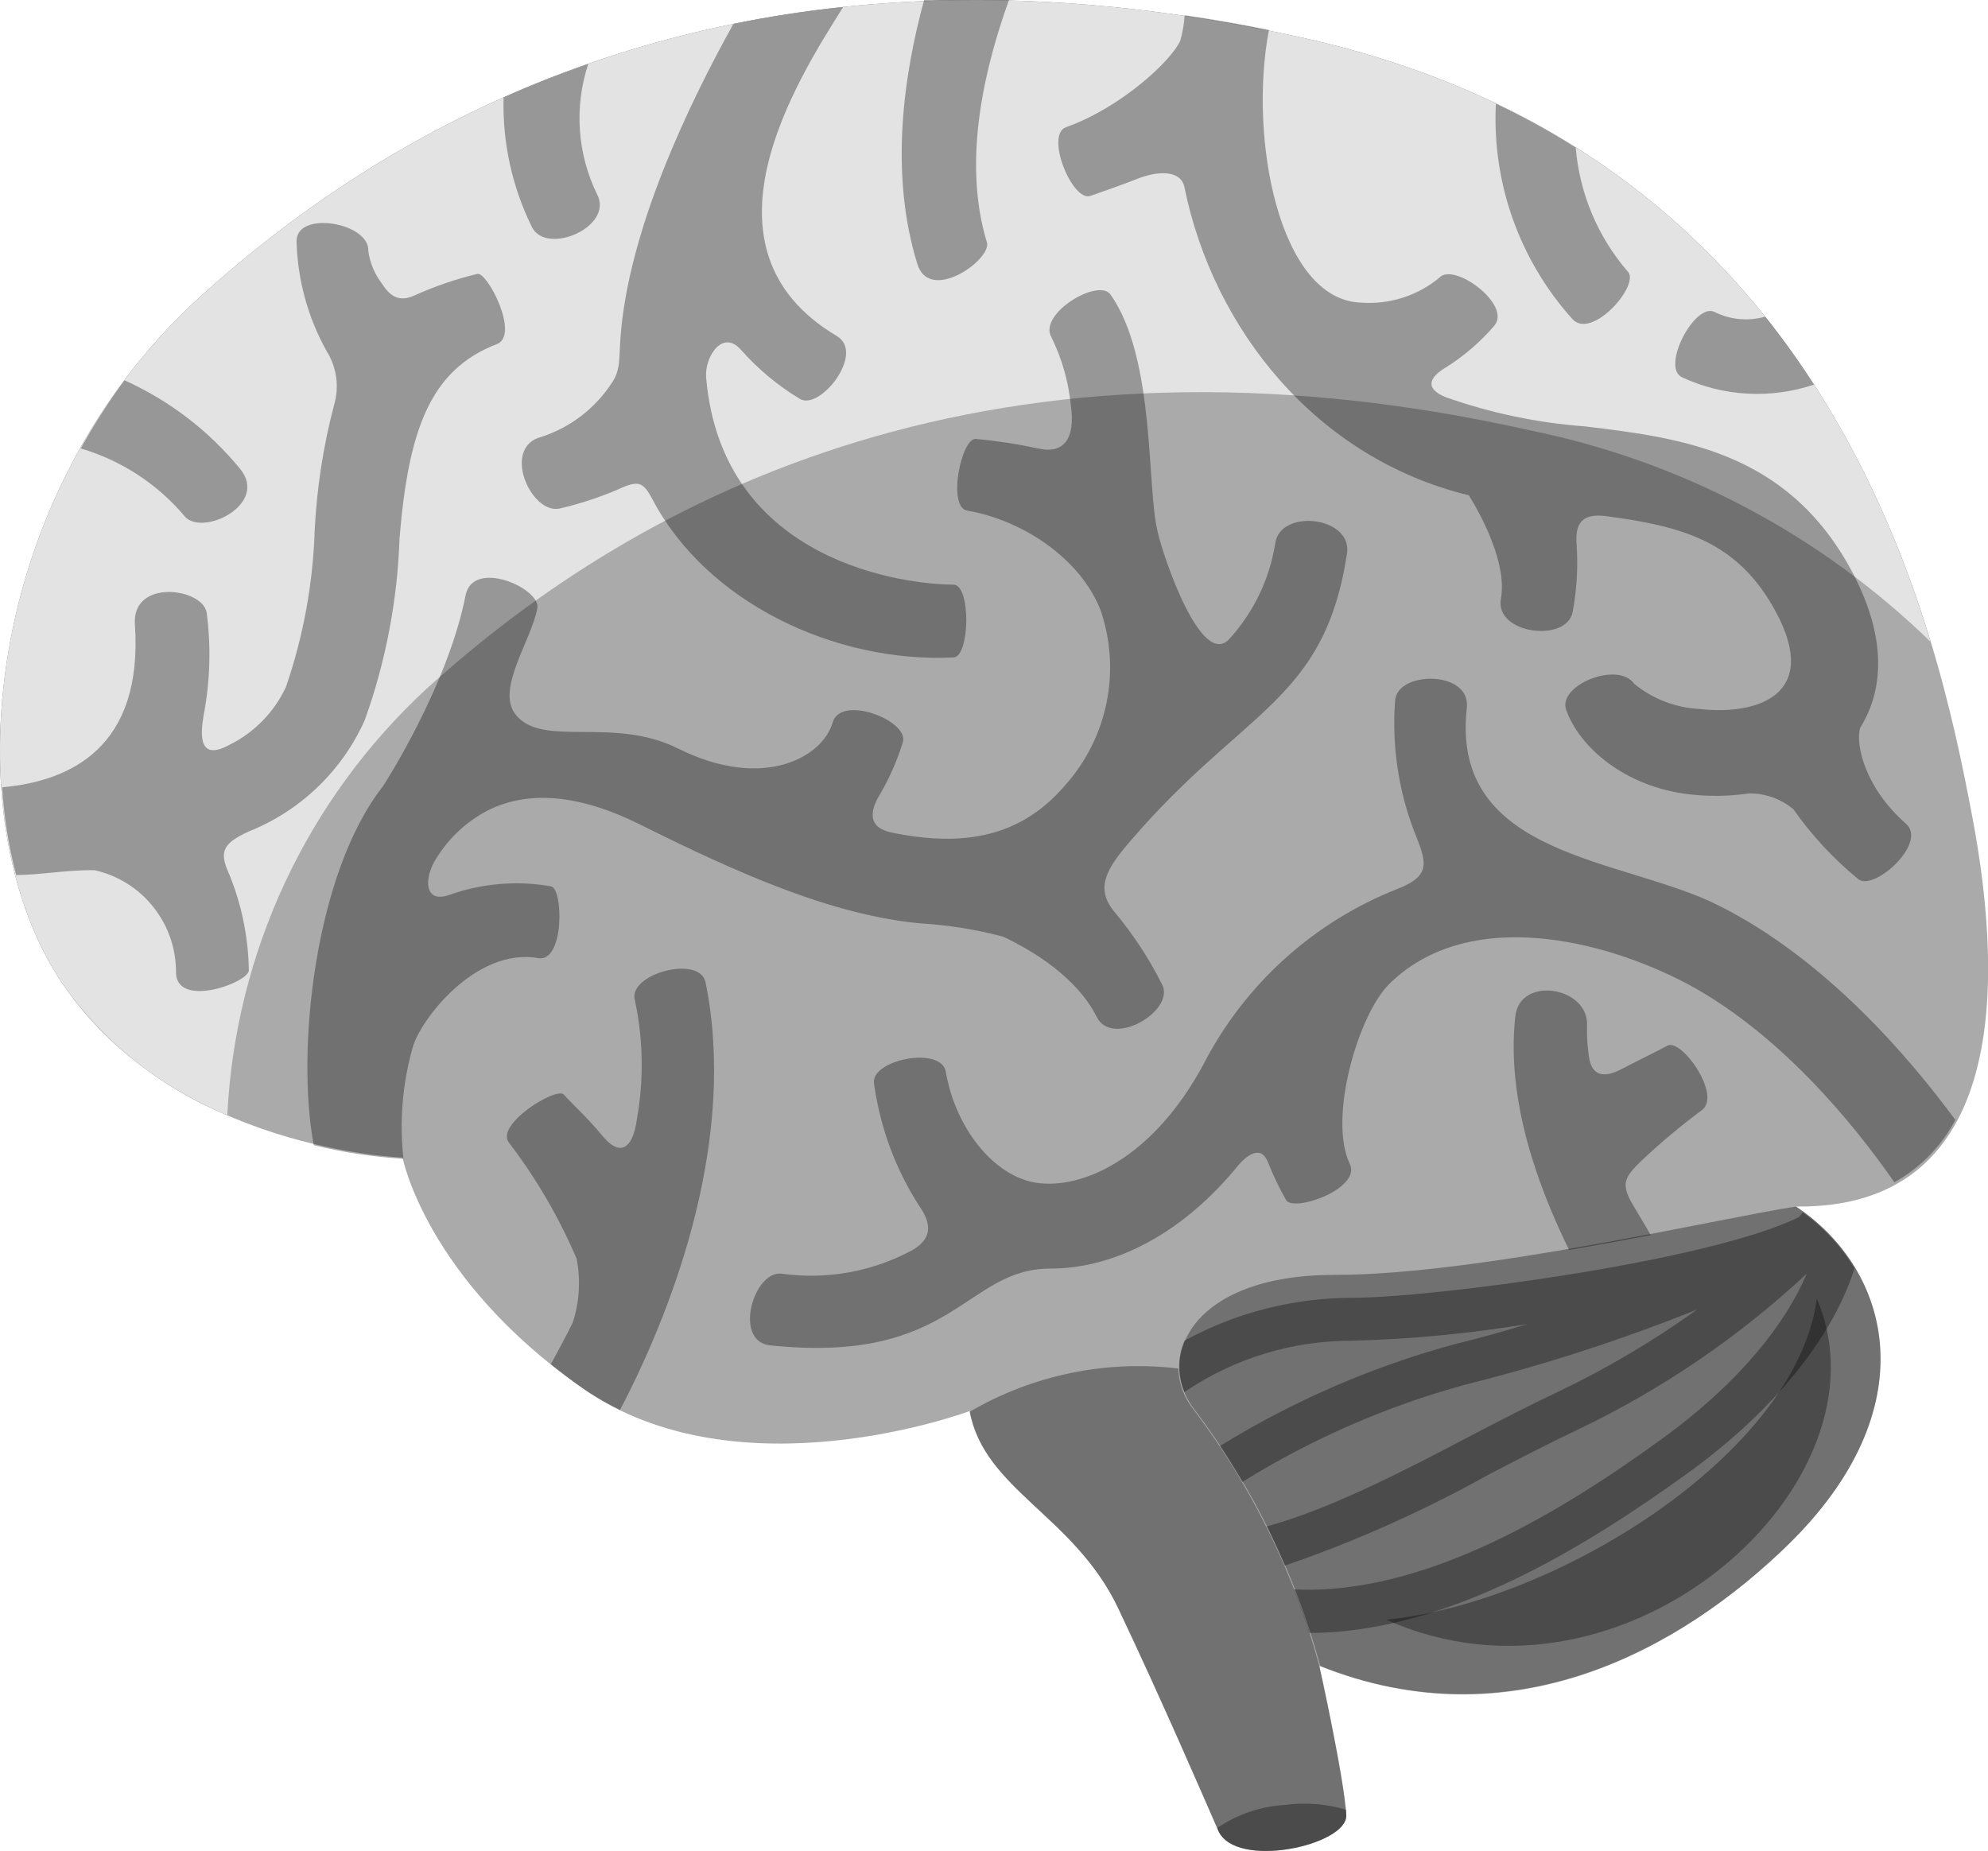
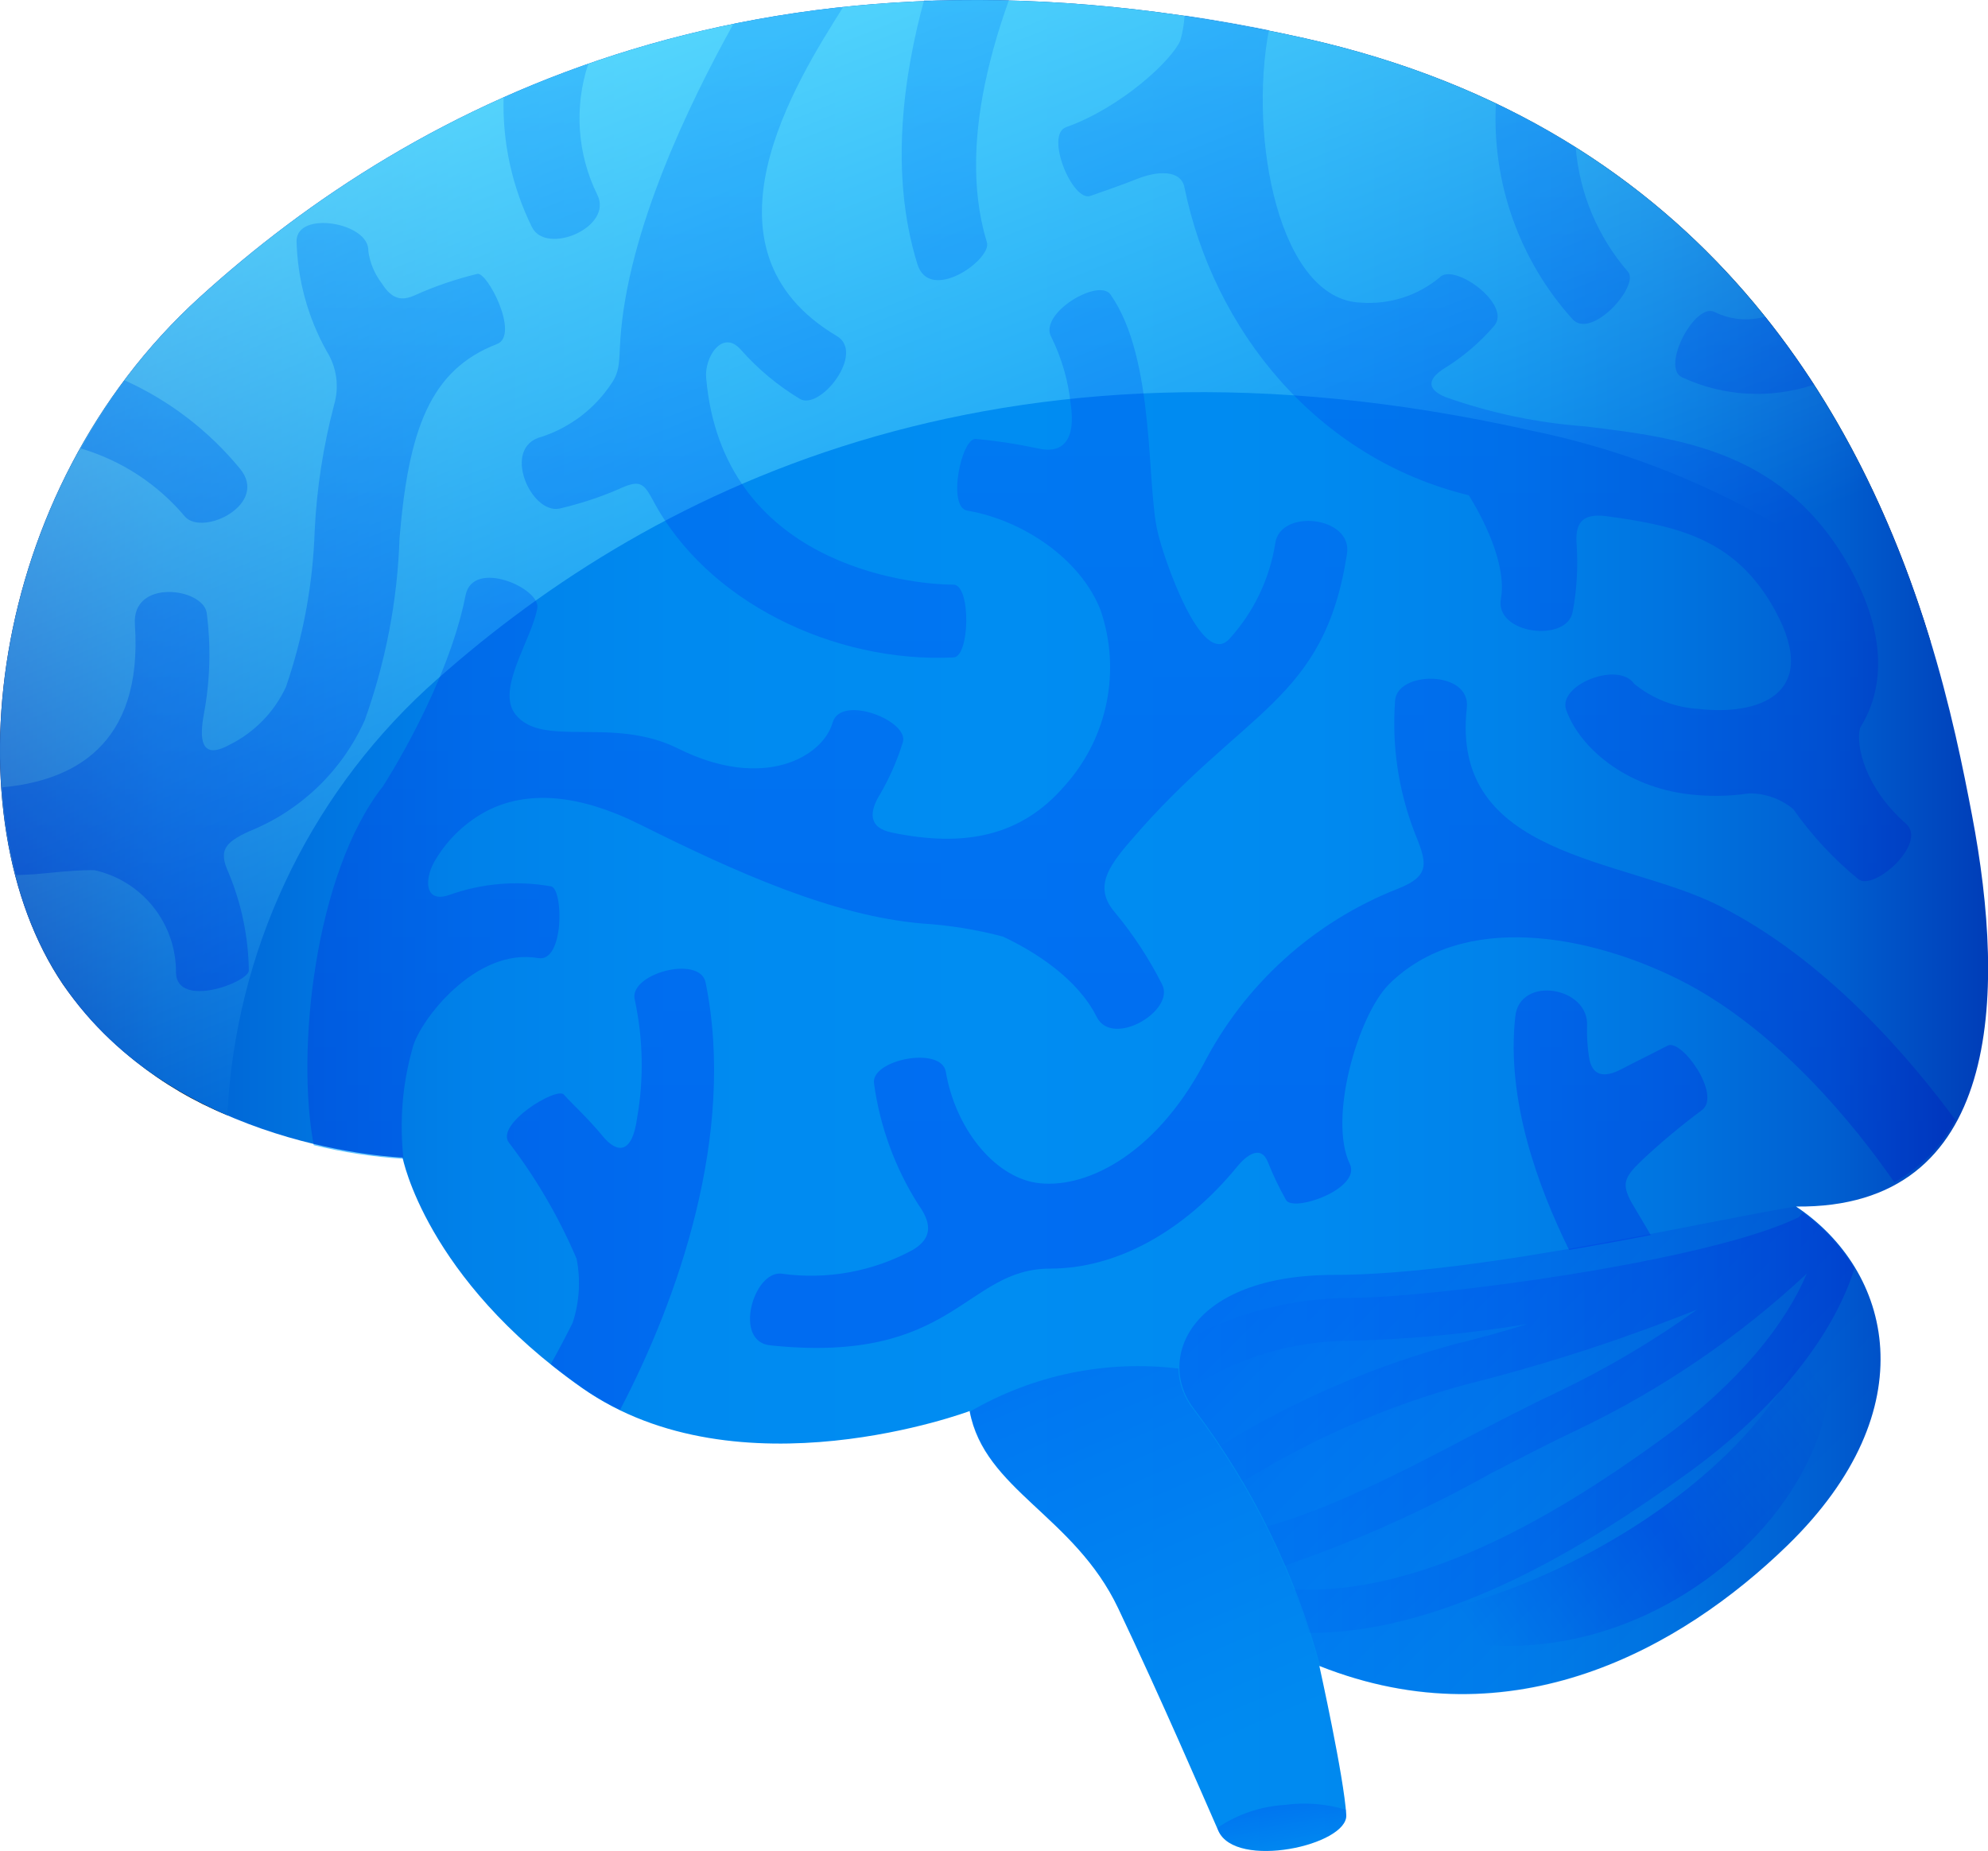
<svg xmlns="http://www.w3.org/2000/svg" xmlns:xlink="http://www.w3.org/1999/xlink" viewBox="0 0 110.81 103.18">
  <defs>
    <style>
-     
-       .cls-1, .cls-2, .cls-3, .cls-4, .cls-5, .cls-6, .cls-7, .cls-8, .cls-9, .cls-10, .cls-11, .cls-12, .cls-13, .cls-14, .cls-15, .cls-16, .cls-17, .cls-18, .cls-19, .cls-20, .cls-21, .cls-22, .cls-23, .cls-24, .cls-25, .cls-26, cls-27 {
-         fill: #aaaaaa !important;
-         mix-blend-mode: multiply;
- 	  }
- 
- 	  .cls-1 {
+      .cls-1 {
        isolation: isolate;
      }

      .cls-2 {
        fill: url(#linear-gradient);
      }

      .cls-3 {
        mix-blend-mode: screen;
        fill: url(#linear-gradient-2);
      }

      .cls-20, .cls-4, .cls-5, .cls-6, .cls-7 {
        mix-blend-mode: multiply;
      }

      .cls-4 {
        fill: url(#linear-gradient-3);
      }

      .cls-5 {
        fill: url(#linear-gradient-4);
      }

      .cls-6 {
        fill: url(#linear-gradient-5);
      }

      .cls-8 {
        fill: url(#linear-gradient-6);
      }

      .cls-9 {
        fill: url(#linear-gradient-7);
      }

      .cls-10 {
        fill: url(#linear-gradient-8);
      }

      .cls-11 {
        fill: url(#linear-gradient-9);
      }

      .cls-12 {
        fill: url(#linear-gradient-10);
      }

      .cls-13 {
        fill: url(#linear-gradient-11);
      }

      .cls-14 {
        fill: url(#linear-gradient-12);
      }

      .cls-15 {
        fill: url(#linear-gradient-13);
      }

      .cls-16 {
        fill: url(#linear-gradient-14);
      }

      .cls-17 {
        fill: url(#linear-gradient-15);
      }

      .cls-18 {
        fill: url(#linear-gradient-16);
      }

      .cls-19 {
        fill: url(#linear-gradient-17);
      }

      .cls-20 {
        fill: url(#linear-gradient-18);
      }

      .cls-21 {
        fill: url(#linear-gradient-19);
      }
    </style>
    <linearGradient id="linear-gradient" y1="51.59" x2="110.81" y2="51.59" gradientUnits="userSpaceOnUse">
      <stop offset="0" stop-color="#003db8" />
      <stop offset="0.02" stop-color="#0046be" />
      <stop offset="0.08" stop-color="#0060d1" />
      <stop offset="0.16" stop-color="#0074e0" />
      <stop offset="0.24" stop-color="#0082ea" />
      <stop offset="0.34" stop-color="#008af0" />
      <stop offset="0.5" stop-color="#008df2" />
      <stop offset="0.66" stop-color="#008af0" />
      <stop offset="0.76" stop-color="#0082ea" />
      <stop offset="0.84" stop-color="#0074e0" />
      <stop offset="0.92" stop-color="#0060d1" />
      <stop offset="0.98" stop-color="#0046be" />
      <stop offset="1" stop-color="#003db8" />
    </linearGradient>
    <linearGradient id="linear-gradient-2" x1="56.02" y1="46.65" x2="33.95" y2="-8.3" gradientUnits="userSpaceOnUse">
      <stop offset="0" />
      <stop offset="1" stop-color="#66c7ff" />
    </linearGradient>
    <linearGradient id="linear-gradient-3" x1="98.09" y1="91.07" x2="70.52" y2="63.78" gradientUnits="userSpaceOnUse">
      <stop offset="0" stop-color="#fff" />
      <stop offset="1" stop-color="#66c7ff" />
    </linearGradient>
    <linearGradient id="linear-gradient-4" x1="71.79" y1="103.55" x2="71.07" y2="99.26" xlink:href="#linear-gradient-3" />
    <linearGradient id="linear-gradient-5" x1="68.77" y1="96.89" x2="55.95" y2="67.29" xlink:href="#linear-gradient-3" />
    <linearGradient id="linear-gradient-6" x1="46.08" y1="-51.9" x2="46.08" y2="63.54" xlink:href="#linear-gradient-3" />
    <linearGradient id="linear-gradient-7" x1="14.11" y1="-51.9" x2="14.11" y2="63.54" xlink:href="#linear-gradient-3" />
    <linearGradient id="linear-gradient-8" x1="9.14" y1="-51.89" x2="9.14" y2="63.54" xlink:href="#linear-gradient-3" />
    <linearGradient id="linear-gradient-9" x1="30.75" y1="-51.89" x2="30.75" y2="63.53" xlink:href="#linear-gradient-3" />
    <linearGradient id="linear-gradient-10" x1="41.46" y1="-51.89" x2="41.46" y2="63.54" xlink:href="#linear-gradient-3" />
    <linearGradient id="linear-gradient-11" x1="53.25" y1="-51.9" x2="53.25" y2="63.54" xlink:href="#linear-gradient-3" />
    <linearGradient id="linear-gradient-12" x1="75.43" y1="-51.9" x2="75.43" y2="63.54" xlink:href="#linear-gradient-3" />
    <linearGradient id="linear-gradient-13" x1="34.03" y1="-51.89" x2="34.03" y2="63.54" xlink:href="#linear-gradient-3" />
    <linearGradient id="linear-gradient-14" x1="82.76" y1="-51.9" x2="82.76" y2="63.54" xlink:href="#linear-gradient-3" />
    <linearGradient id="linear-gradient-15" x1="87.11" y1="-51.89" x2="87.11" y2="63.53" xlink:href="#linear-gradient-3" />
    <linearGradient id="linear-gradient-16" x1="89.76" y1="-51.9" x2="89.76" y2="63.54" xlink:href="#linear-gradient-3" />
    <linearGradient id="linear-gradient-17" x1="97.25" y1="-51.89" x2="97.25" y2="63.53" xlink:href="#linear-gradient-3" />
    <linearGradient id="linear-gradient-18" x1="82.03" y1="91.11" x2="102.08" y2="77.6" gradientUnits="userSpaceOnUse">
      <stop offset="0" stop-color="#fff" />
      <stop offset="0.5" stop-color="#66c7ff" />
      <stop offset="1" stop-color="#fff" />
    </linearGradient>
    <linearGradient id="linear-gradient-19" x1="65.74" y1="79.3" x2="103.41" y2="79.3" xlink:href="#linear-gradient-3" />
  </defs>
  <g class="cls-1">
    <g id="Laag_2" data-name="Laag 2">
      <g id="Internal_Organs" data-name="Internal Organs">
        <g id="Brain">
          <g>
            <path class="cls-2" d="M22.44,64.53S9.77,64.12,3.5,54.86-.86,27.47,11.13,16.57,42.88-4.55,72.72,2.13,108,35.37,109.92,45.45s1.63,21.94-9.81,21.81c5.31,3.54,7.37,11.26-.49,18.9-5.9,5.73-15.27,11-26.08,6.71,0,0,1.38,6.22,1.5,8.31.09,1.69-6.17,3.06-7.13.88s-3.13-7.23-5.58-12.4-7.46-6.6-8.28-11c0,0-12.89,4.84-21.61-1.29S22.44,64.53,22.44,64.53Z" />
            <path class="cls-3" d="M23.75,38.42C35.74,27.51,55.49,17.3,85.33,24a44.78,44.78,0,0,1,22.28,11.78C103.94,23.67,95.34,7.19,72.72,2.13,42.88-4.55,23.12,5.67,11.13,16.57s-13.89,29-7.63,38.29a20.9,20.9,0,0,0,9.17,7.31A34.69,34.69,0,0,1,23.75,38.42Z" />
            <path class="cls-4" d="M99.62,86.16c7.86-7.64,5.8-15.36.49-18.9-4.25.64-17.65,3.81-25.73,3.81s-10,4.73-7.79,7.52a41.91,41.91,0,0,1,7,14.28C84.35,97.21,93.72,91.89,99.62,86.16Z" />
            <path class="cls-5" d="M71.58,100.62a7.47,7.47,0,0,0-3.73,1.28l.06.16c1,2.18,7.22.81,7.13-.88,0-.08,0-.19,0-.29A8.15,8.15,0,0,0,71.58,100.62Z" />
            <path class="cls-6" d="M62.33,89.66c2.45,5.17,4.63,10.22,5.58,12.4s7.22.81,7.13-.88c-.12-2.09-1.5-8.31-1.5-8.31a41.91,41.91,0,0,0-7-14.28,3.79,3.79,0,0,1-.86-2.3A18.63,18.63,0,0,0,54.05,78.7C54.87,83.06,59.87,84.48,62.33,89.66Z" />
            <g class="cls-7">
              <path class="cls-8" d="M23,58.41c.38-1.5,3.5-5.61,7-5,1.46.26,1.41-3.88.71-4a11.1,11.1,0,0,0-5.64.47c-1.48.54-1.44-1-.73-2.06a7.31,7.31,0,0,1,2.77-2.6c2.31-1.2,5.2-.94,8.6.76,5.31,2.65,10.71,5.07,15.67,5.5a23.44,23.44,0,0,1,4.52.73c1.75.82,4.15,2.32,5.23,4.48.88,1.75,4.41-.36,3.64-1.82a21.15,21.15,0,0,0-2.62-4c-1.15-1.34-.48-2.45.87-4,6.32-7.38,10.79-7.73,12.06-16,.33-2.09-3.74-2.54-4-.57a10.3,10.3,0,0,1-2.54,5.3c-1.58,1.78-3.74-4.7-4-5.9-.65-2.55-.11-9.68-2.64-13.28-.67-.95-4.06,1.08-3.29,2.39a11,11,0,0,1,1.07,3.72c.3,2-.44,2.79-1.82,2.47a28.87,28.87,0,0,0-3.46-.53c-.82-.09-1.63,3.86-.46,4C57,29,60.21,31.13,61.34,34a9.86,9.86,0,0,1-2,9.81c-2.41,2.8-5.56,3.45-9.64,2.6-1.32-.27-1.24-1.17-.66-2.11a14,14,0,0,0,1.28-2.91c.4-1.2-3.45-2.71-3.91-1.11-.54,1.9-3.83,3.83-8.61,1.45-3.65-1.83-7.58,0-9.07-1.91-1.1-1.4.91-4.15,1.22-5.92.2-1.1-3.59-2.78-4-.71-1,5.09-4.58,10.61-4.61,10.65-3.81,4.85-4.85,14.78-3.85,20a28.38,28.38,0,0,0,5,.76A16.09,16.09,0,0,1,23,58.41Z" />
              <path class="cls-9" d="M9.81,54.24c.07,2,4.08.52,4.06-.15a14.69,14.69,0,0,0-1.13-5.44c-.55-1.21-.26-1.66,1.13-2.3a11.93,11.93,0,0,0,6.46-6.2A33.3,33.3,0,0,0,22.27,30c.5-6,1.68-9.38,5.43-10.82,1.29-.5-.55-4.07-1.1-3.91a19.85,19.85,0,0,0-3.41,1.16c-.8.39-1.36.24-1.9-.62A3.84,3.84,0,0,1,20.53,14c.09-1.59-4-2.29-4-.56a13.25,13.25,0,0,0,1.68,6.14,3.68,3.68,0,0,1,.41,3,34.07,34.07,0,0,0-1.08,7,29.77,29.77,0,0,1-1.6,8.71,6.78,6.78,0,0,1-3.15,3.23c-1.66.91-1.66-.42-1.43-1.69a18,18,0,0,0,.16-5.68c-.24-1.39-4.19-1.9-4,.67.46,6.81-3.54,8.72-7.4,9.07a25.48,25.48,0,0,0,.78,4.89c1.31,0,2.79-.29,4.37-.27A5.81,5.81,0,0,1,9.81,54.24Z" />
              <path class="cls-10" d="M10.31,28.8c1,1.12,4.71-.7,3.06-2.68A17.76,17.76,0,0,0,6.94,21.2,34.71,34.71,0,0,0,4.5,25,12,12,0,0,1,10.31,28.8Z" />
              <path class="cls-11" d="M29.65,12.66c.8,1.6,4.56,0,3.64-1.81a9.65,9.65,0,0,1-.5-7.29c-1.63.57-3.21,1.19-4.72,1.87A15.37,15.37,0,0,0,29.65,12.66Z" />
              <path class="cls-12" d="M34.58,18.89c-.08,1.18,0,1.75-.48,2.46a7.45,7.45,0,0,1-3.91,3c-2.27.57-.6,4.34,1,4a19.19,19.19,0,0,0,3.29-1.08c1.14-.53,1.38-.38,1.89.57,3,5.72,10.13,9.13,16.77,8.81.92,0,1-4.06,0-4.06-2.54,0-12.88-1.16-13.78-11.53-.1-1.14.9-2.73,1.93-1.57a14.07,14.07,0,0,0,3.3,2.75c1.13.66,3.66-2.57,2.05-3.51C38.45,13.86,44.4,4.52,47,.39c-2.12.22-4.16.54-6.12.94C38.39,5.81,35,12.85,34.58,18.89Z" />
              <path class="cls-13" d="M51.13,14.71c.68,2.24,4.17-.25,3.88-1.2C53.57,8.81,55,3.45,56.24,0c-1.61,0-3.19,0-4.73,0C50.38,4.14,49.56,9.63,51.13,14.71Z" />
              <path class="cls-14" d="M95.76,50.46c-5.29-2.65-14.94-2.64-14-11,.24-2.12-3.94-2.08-4-.37a16.87,16.87,0,0,0,1.06,7.24c.69,1.72,1,2.47-.92,3.22a20.71,20.71,0,0,0-10.83,9.8c-2.77,5.15-6.7,7-9.35,6.58-2.38-.4-4.48-3.1-5-6.18-.25-1.47-4.24-.67-4,.67a16.88,16.88,0,0,0,2.48,6.75c.62.87.9,1.78-.31,2.5A11.86,11.86,0,0,1,43.55,71c-1.56-.16-2.7,3.81-.6,4,10.26,1.07,10.81-4.28,15.59-4.28,3.71,0,7.46-2.08,10.4-5.66.54-.67,1.35-1.27,1.74-.26a17,17,0,0,0,1,2.09c.39.72,4.21-.62,3.56-2-1.22-2.53.45-8.26,2.16-10,4.15-4.15,11.24-2.75,16.19-.28,5.49,2.75,9.86,8.2,12,11.3a8.56,8.56,0,0,0,3.4-3.48C106.46,59,101.78,53.46,95.76,50.46Z" />
              <path class="cls-15" d="M39.33,54.77c-.32-1.57-4.37-.48-3.94,1a17.18,17.18,0,0,1,.12,6.56c-.27,2-1.1,2-1.92,1s-1.76-1.85-2.16-2.31-3.85,1.66-3.06,2.68a30,30,0,0,1,3.77,6.47,7.09,7.09,0,0,1-.22,3.57c-.41.82-.82,1.59-1.22,2.31.55.44,1.12.87,1.74,1.31a15.63,15.63,0,0,0,2.12,1.24C37.72,72.56,41.06,63.29,39.33,54.77Z" />
              <path class="cls-16" d="M59.42,7.09c-1.19.43.36,4.19,1.36,3.83.82-.29,1.73-.6,2.61-.95,1.08-.43,2.42-.54,2.63.47,1.61,7.9,7.33,15.1,15.85,17.17.68,1.08,2.15,3.8,1.79,5.77s3.68,2.47,4,.73a14.94,14.94,0,0,0,.22-3.75c-.08-1.06.19-1.77,1.62-1.59,4.21.56,7.33,1.36,9.47,5.31,2.55,4.71-1.09,5.81-4.27,5.44a6.23,6.23,0,0,1-3.61-1.4c-.89-1.29-4.29.07-3.79,1.46.75,2.1,3.3,4.29,6.86,4.7a12.71,12.71,0,0,0,3.33-.05,3.8,3.8,0,0,1,2.47.88A19.52,19.52,0,0,0,103.57,49c.85.73,3.9-2,2.67-3.08-2.28-2-2.82-4.38-2.56-5.34,1.07-1.71,1.78-4.58-.5-8.81-3.6-6.65-9.56-7.36-14.82-8a29.83,29.83,0,0,1-7.78-1.63c-1.18-.48-.92-1.1,0-1.65a11.89,11.89,0,0,0,2.71-2.33c1-1.18-2.28-3.57-3.06-2.68a6.14,6.14,0,0,1-4.37,1.39c-4.56-.15-6.28-9.18-5.13-15.2-1.6-.33-3.17-.6-4.7-.82a6.61,6.61,0,0,1-.24,1.41C65.31,3.37,62.49,6,59.42,7.09Z" />
              <path class="cls-17" d="M87.64,17.78c1.06,1.2,3.76-1.85,3.11-2.62a12.11,12.11,0,0,1-2.92-6.93,41.88,41.88,0,0,0-4.45-2.45A16.68,16.68,0,0,0,87.64,17.78Z" />
              <path class="cls-18" d="M90.92,67c-.53-1-.4-1.36.58-2.3a37.63,37.63,0,0,1,3.37-2.82c1.1-.84-1.14-4-1.92-3.59s-1.73.87-2.55,1.3c-1,.53-1.68.39-1.83-.67a9.52,9.52,0,0,1-.11-1.71c.15-2.2-3.77-2.86-4-.53-.51,4.66,1.27,9.47,3,13,1.57-.27,3.11-.55,4.55-.83C91.67,68.25,91.29,67.64,90.92,67Z" />
              <path class="cls-19" d="M95.57,17.39c-1.1-.55-3,3.08-1.82,3.64a9.92,9.92,0,0,0,7.36.41c-.83-1.28-1.73-2.55-2.72-3.79A3.9,3.9,0,0,1,95.57,17.39Z" />
            </g>
            <path class="cls-20" d="M77.27,90.29c9.32-.91,22.81-9.14,24-17.89C105.67,82.63,90.62,96.27,77.27,90.29Z" />
            <g class="cls-7">
              <path class="cls-21" d="M83,82.19c1.72-.89,3.35-1.74,4.94-2.49A50.84,50.84,0,0,0,100.71,71h0c-1.15,2.71-3.65,6-8.06,9.2-5.5,4-13.23,8.77-20.53,8.4.31.8.6,1.62.86,2.43,7.72,0,15.49-4.87,21.07-8.89,4.8-3.46,8.11-7.58,9.32-11.44a10.74,10.74,0,0,0-2.89-3.12c-.07.09-.13.18-.21.27-5.09,2.5-20.54,4.5-24.92,4.5a19.44,19.44,0,0,0-9.33,2.39,3.6,3.6,0,0,0,0,2.86,16.55,16.55,0,0,1,9.38-2.86,71.3,71.3,0,0,0,9.73-.93c-1.38.43-2.74.81-4,1.11A49.78,49.78,0,0,0,68,80.61c.41.62.83,1.31,1.25,2a47.18,47.18,0,0,1,12.38-5.41A99.53,99.53,0,0,0,94.6,73a50.78,50.78,0,0,1-7.72,4.57c-1.63.77-3.35,1.66-5,2.52-3.78,2-7.9,4.09-11.27,5q.52,1.07,1,2.19A70.1,70.1,0,0,0,83,82.19Z" />
            </g>
          </g>
        </g>
      </g>
    </g>
  </g>
</svg>
